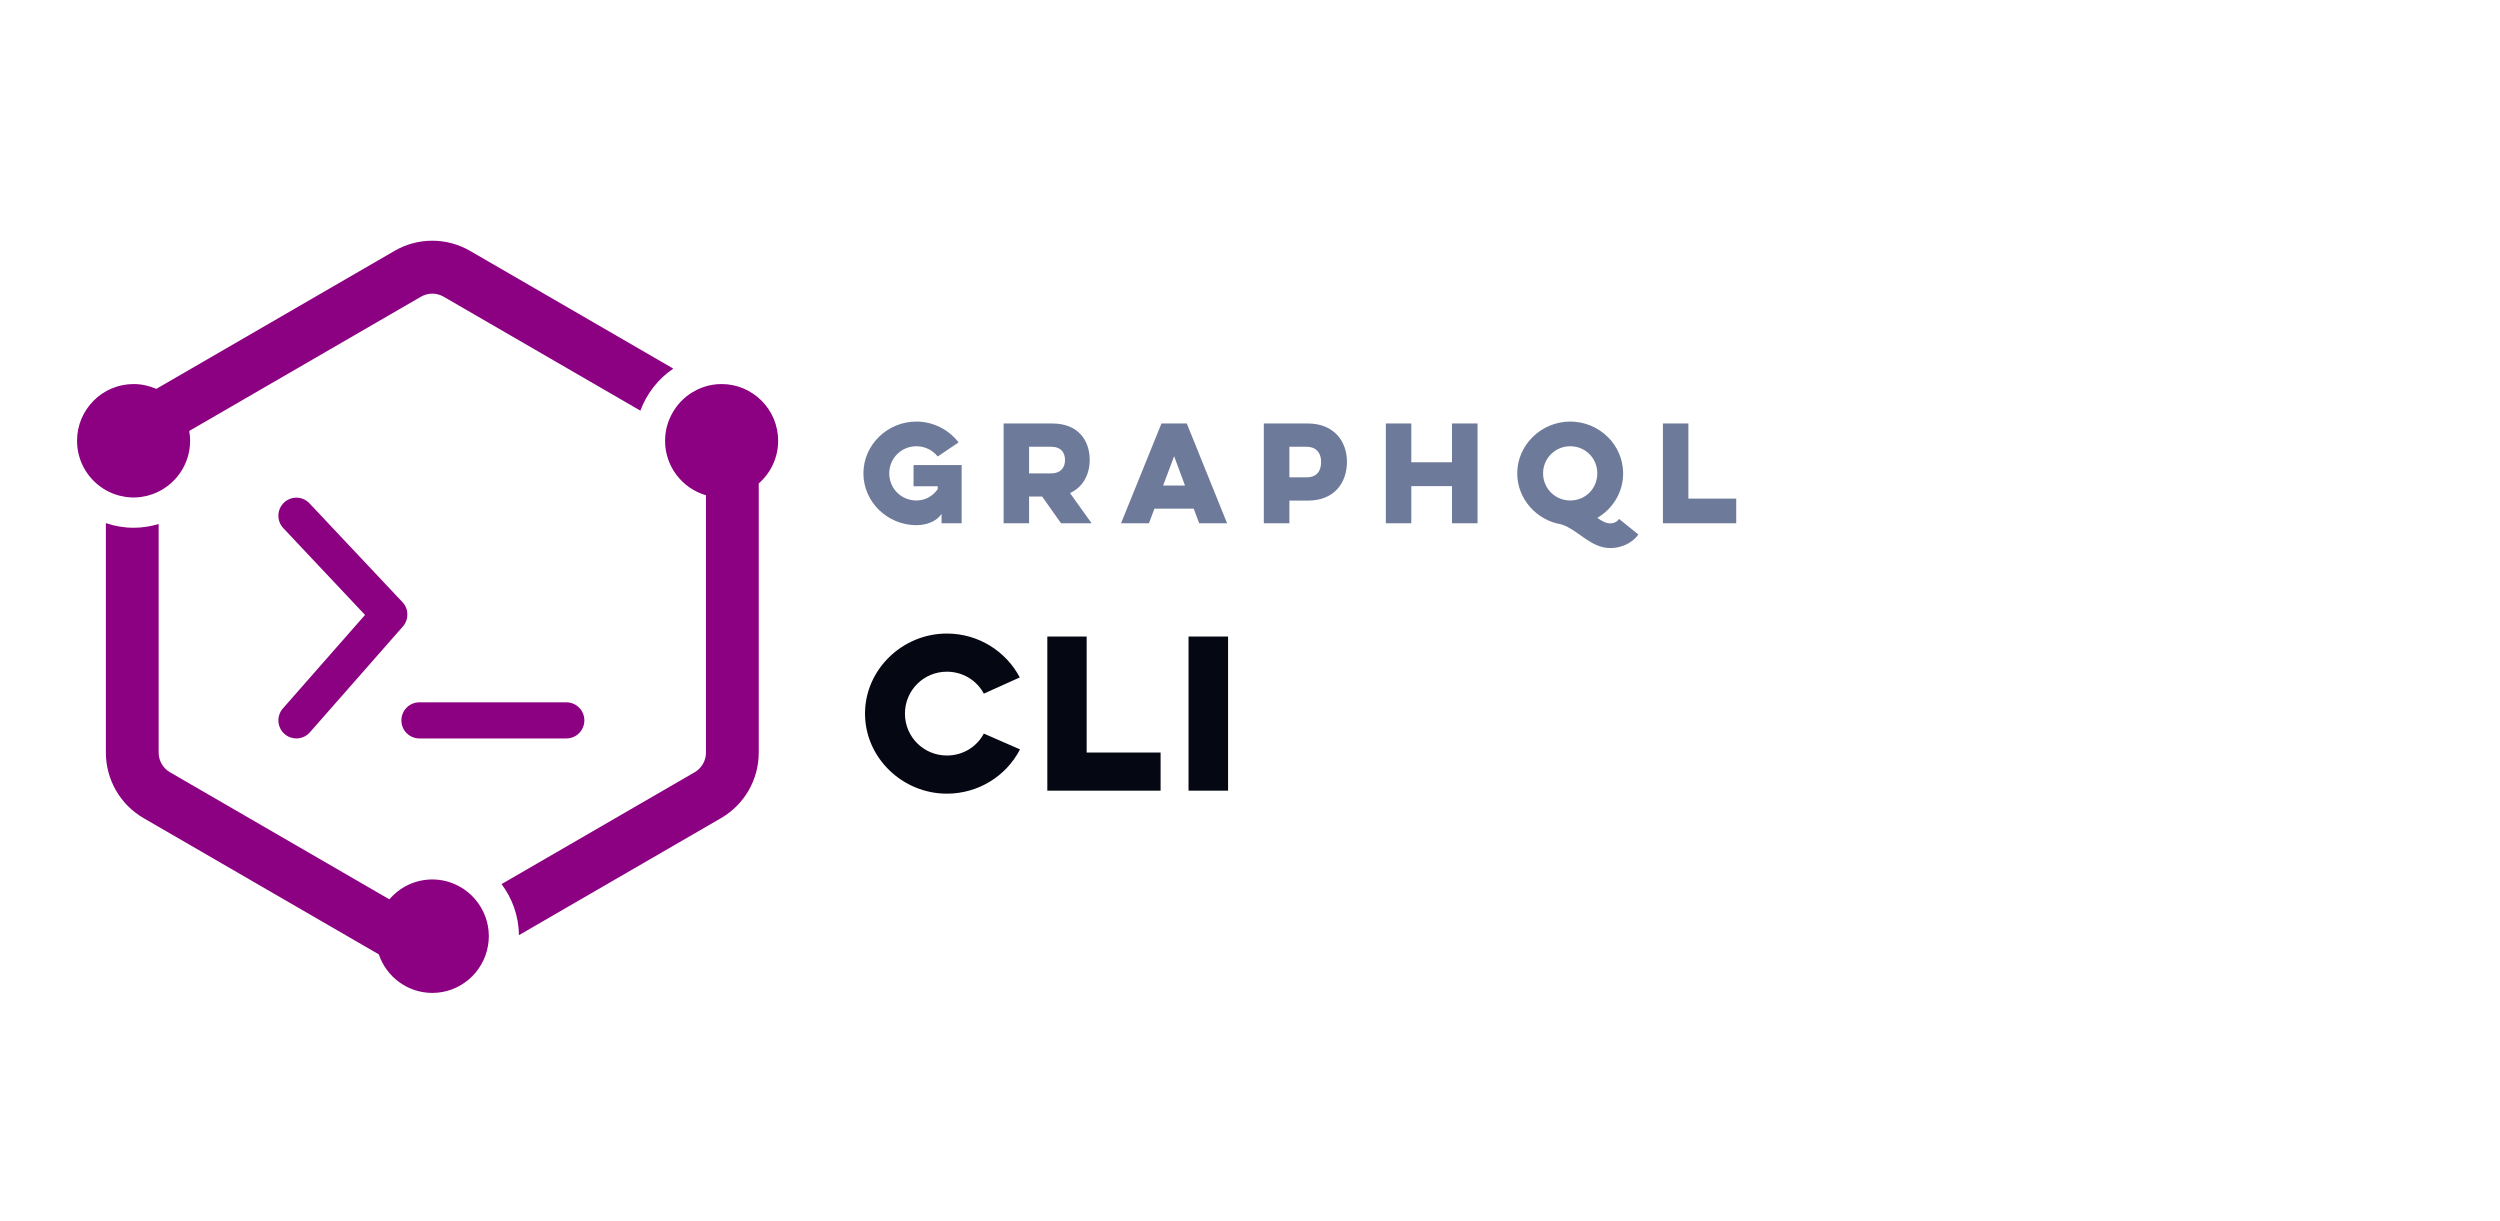
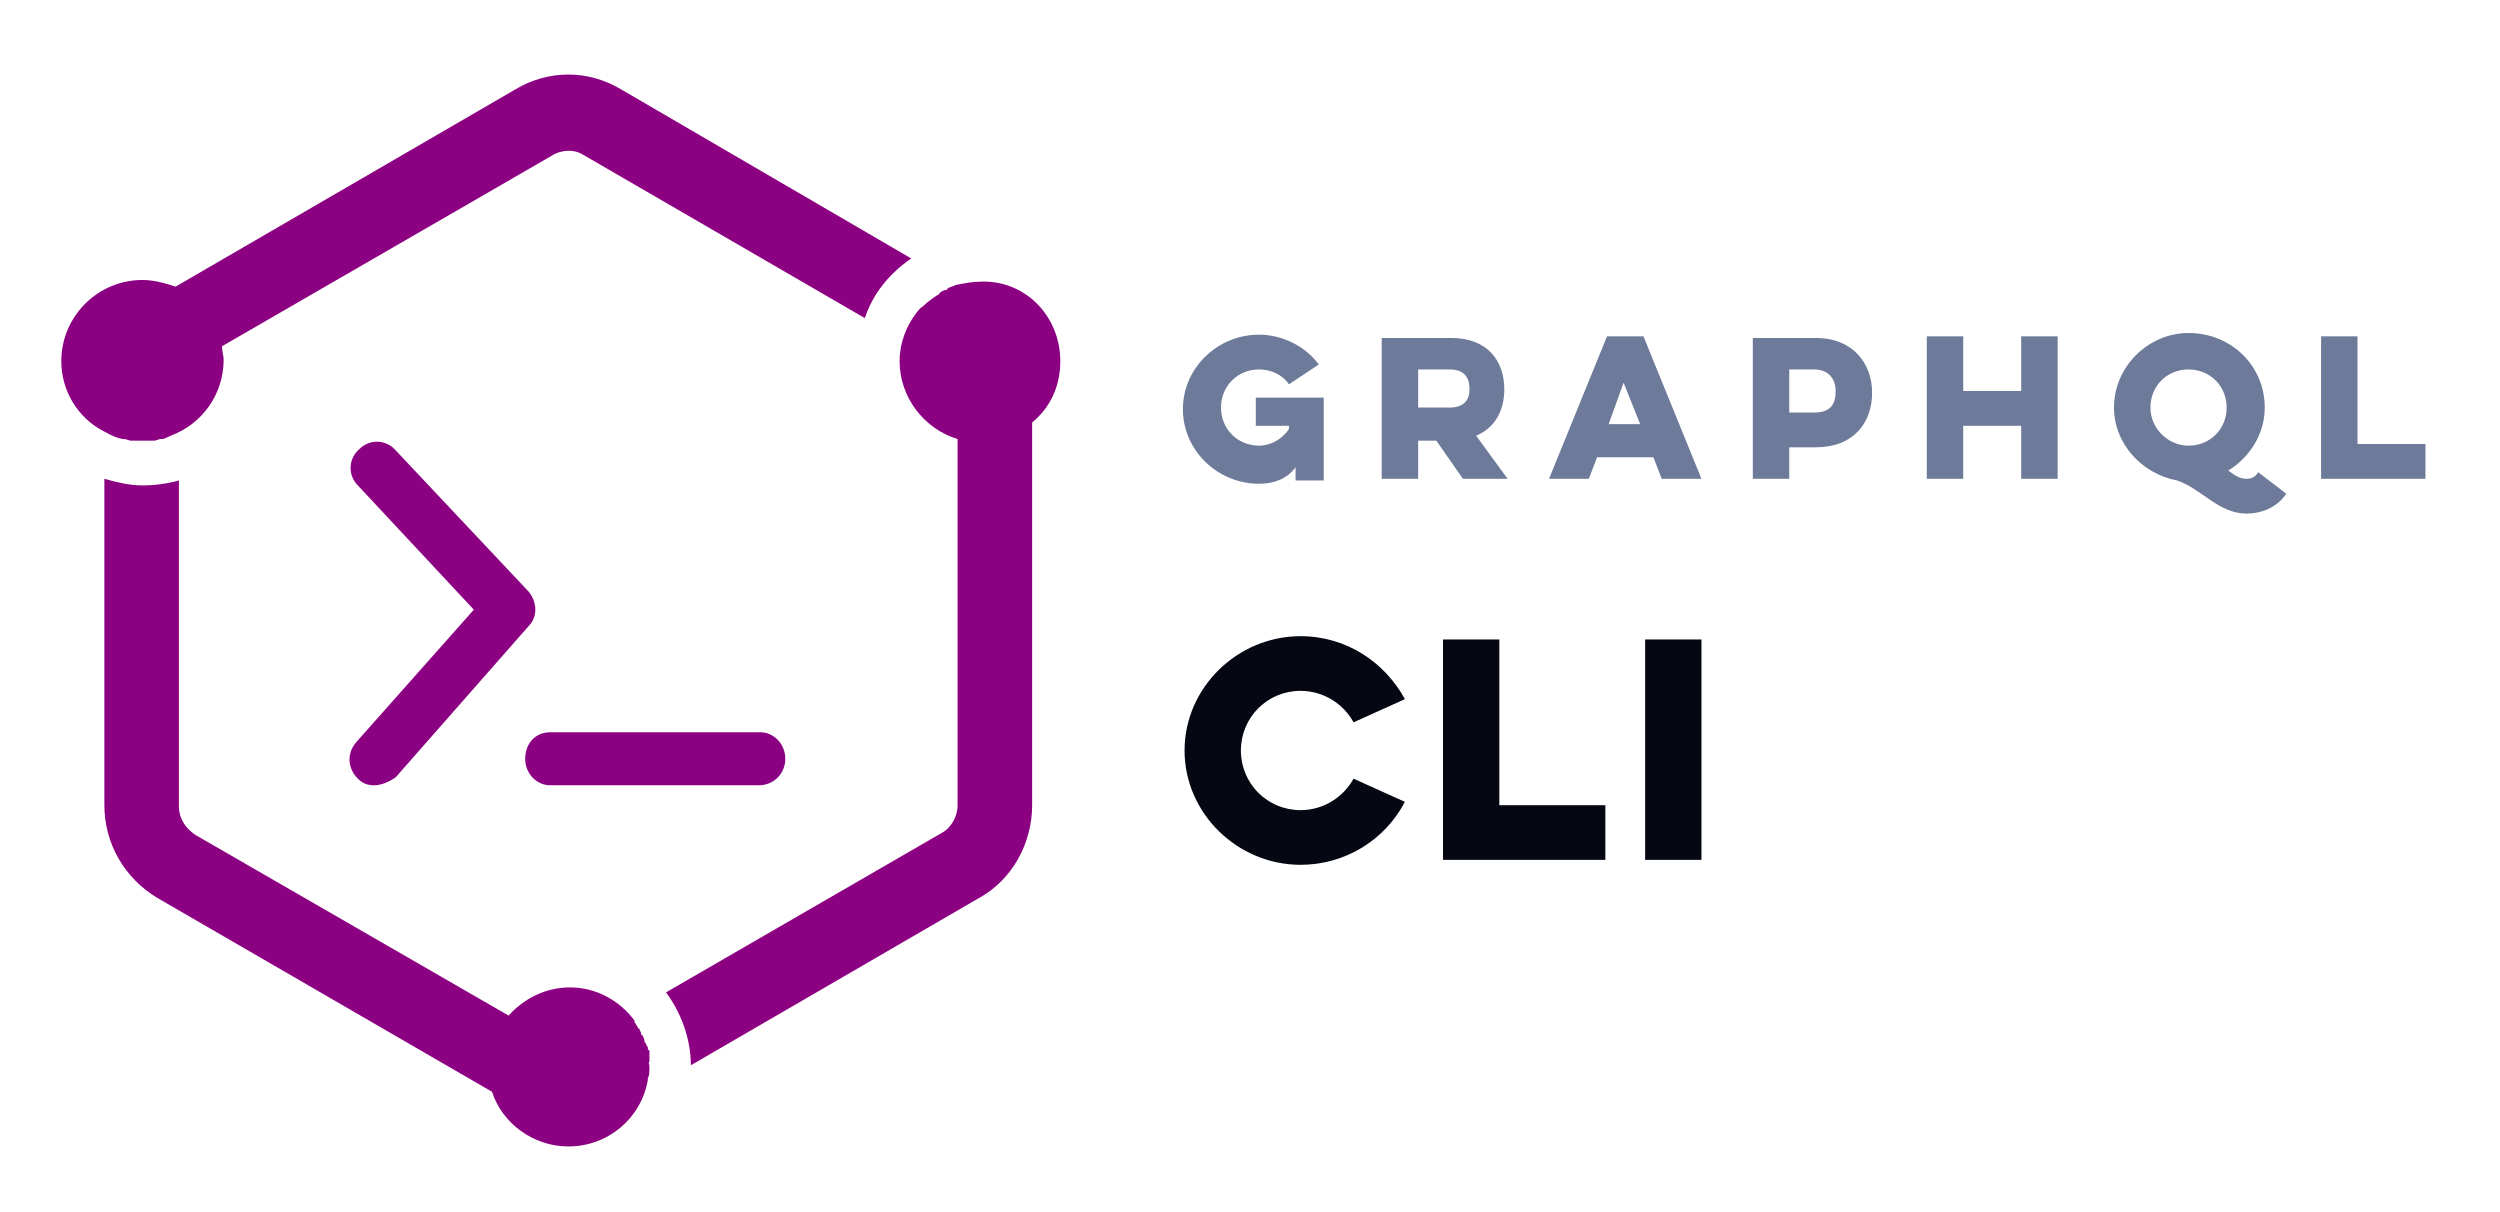
- <svg xmlns="http://www.w3.org/2000/svg" width="215px" height="105px" viewBox="0 0 215 105" version="1.1">
-   <g id="GraphQL-Tools/-CLI" stroke="none" stroke-width="1" fill="none" fill-rule="evenodd">
-     <g id="Libraries-Logos-/-CLI" transform="translate(6, 20)" fill="#8C0082">
-       <path d="M36.04,60.512 C36.04,60.767 36.015,61.015 35.977,61.26 C35.972,61.291 35.968,61.321 35.963,61.351 C35.566,63.643 33.574,65.391 31.178,65.391 C29.042,65.391 27.227,63.999 26.576,62.074 L6.346,50.357 C4.34,49.195 3.105,47.047 3.105,44.724 L3.105,24.988 C3.854,25.243 4.653,25.387 5.488,25.387 C6.237,25.387 6.96,25.273 7.643,25.066 L7.643,44.724 C7.643,45.419 8.015,46.065 8.616,46.413 L27.487,57.344 C28.38,56.299 29.701,55.634 31.178,55.634 C32.784,55.634 34.206,56.422 35.093,57.63 C35.108,57.652 35.125,57.673 35.141,57.695 C35.203,57.783 35.261,57.873 35.318,57.966 C35.34,58.002 35.361,58.036 35.383,58.073 C35.432,58.158 35.478,58.246 35.523,58.334 C35.547,58.382 35.569,58.429 35.591,58.478 C35.63,58.56 35.665,58.643 35.699,58.728 C35.723,58.788 35.744,58.849 35.766,58.91 C35.793,58.987 35.819,59.065 35.842,59.143 C35.865,59.219 35.881,59.294 35.9,59.369 C35.917,59.44 35.935,59.51 35.949,59.582 C35.968,59.677 35.98,59.772 35.993,59.868 C36,59.926 36.011,59.981 36.017,60.039 C36.031,60.195 36.04,60.352 36.04,60.512 L36.04,60.512 Z M60.92,17.907 C60.92,19.371 60.272,20.682 59.251,21.577 L59.251,44.724 C59.251,47.047 58.017,49.195 56.01,50.357 L38.629,60.424 C38.61,58.777 38.055,57.26 37.134,56.032 L53.741,46.413 C54.341,46.065 54.713,45.419 54.713,44.724 L54.713,22.592 C52.685,22.005 51.195,20.129 51.195,17.907 C51.195,16.825 51.553,15.828 52.149,15.019 C52.158,15.006 52.167,14.993 52.177,14.98 C52.289,14.831 52.41,14.686 52.539,14.55 L52.556,14.531 C52.823,14.253 53.121,14.008 53.446,13.799 C53.48,13.777 53.515,13.757 53.55,13.735 C53.679,13.658 53.811,13.585 53.946,13.519 C53.986,13.5 54.026,13.48 54.067,13.462 C54.236,13.385 54.411,13.313 54.591,13.258 C54.592,13.258 54.592,13.258 54.592,13.257 C55.055,13.109 55.546,13.029 56.058,13.029 C58.74,13.029 60.92,15.217 60.92,17.907 L60.92,17.907 Z M3.105,22.155 C1.627,21.317 0.625,19.728 0.625,17.907 C0.625,15.217 2.806,13.029 5.488,13.029 C6.183,13.029 6.843,13.179 7.442,13.443 L27.936,1.572 C28.938,0.991 30.059,0.701 31.177,0.701 C32.297,0.701 33.417,0.991 34.419,1.572 L51.902,11.7 C50.616,12.57 49.62,13.835 49.073,15.316 L32.15,5.515 C31.855,5.344 31.518,5.254 31.177,5.254 C30.837,5.254 30.501,5.344 30.205,5.515 L10.272,17.062 C10.321,17.337 10.35,17.618 10.35,17.907 C10.35,20.006 9.019,21.795 7.162,22.481 C7.148,22.487 7.133,22.493 7.119,22.497 C6.971,22.549 6.823,22.595 6.67,22.634 C6.639,22.642 6.609,22.651 6.578,22.657 C6.438,22.689 6.295,22.715 6.151,22.735 C6.112,22.741 6.073,22.748 6.033,22.753 C5.854,22.773 5.673,22.786 5.488,22.786 C5.29,22.786 5.095,22.77 4.902,22.747 C4.851,22.741 4.8,22.731 4.749,22.723 C4.601,22.701 4.456,22.672 4.312,22.636 C4.269,22.624 4.224,22.614 4.18,22.602 C3.801,22.494 3.44,22.345 3.105,22.155 L3.105,22.155 Z" id="Fill-2" />
-       <path d="M44.255,41.953 C44.255,41.096 43.562,40.4 42.707,40.4 L30.066,40.4 C29.212,40.4 28.519,41.096 28.519,41.953 C28.519,42.81 29.212,43.506 30.066,43.506 L42.707,43.506 C43.562,43.506 44.255,42.81 44.255,41.953 M19.488,43.506 C19.125,43.506 18.76,43.378 18.466,43.118 C17.824,42.551 17.763,41.569 18.328,40.926 L25.392,32.885 L18.364,25.419 C17.776,24.795 17.805,23.812 18.426,23.224 C19.049,22.636 20.027,22.662 20.614,23.287 L28.612,31.784 C29.162,32.367 29.177,33.274 28.648,33.876 L20.65,42.979 C20.344,43.328 19.918,43.506 19.488,43.506" id="Fill-1" />
+ <svg xmlns="http://www.w3.org/2000/svg" version="1.1" id="Warstwa_1" x="0px" y="0px" viewBox="0 0 150.9 73.1" style="enable-background:new 0 0 150.9 73.1;" xml:space="preserve">
+   <style type="text/css">
+ 	.st0{fill-rule:evenodd;clip-rule:evenodd;fill:#8C0082;}
+ 	.st1{fill:#050713;}
+ 	.st2{fill:#6D7A99;}
+ </style>
+   <g id="GraphQL-Tools_x2F_-CLI">
+     <g id="Libraries-Logos-_x2F_-CLI" transform="translate(6, 20)">
+       <path id="Fill-2" class="st0" d="M33.2,44.4c0,0.3,0,0.5-0.1,0.7c0,0,0,0.1,0,0.1c-0.4,2.3-2.4,4-4.8,4c-2.1,0-4-1.4-4.6-3.3    L3.5,34.2c-2-1.2-3.2-3.3-3.2-5.6V8.9C1,9.1,1.8,9.3,2.6,9.3c0.7,0,1.5-0.1,2.2-0.3v19.7c0,0.7,0.4,1.3,1,1.7l18.9,10.9    c0.9-1,2.2-1.7,3.7-1.7c1.6,0,3,0.8,3.9,2c0,0,0,0,0,0.1c0.1,0.1,0.1,0.2,0.2,0.3c0,0,0,0.1,0.1,0.1c0,0.1,0.1,0.2,0.1,0.3    c0,0,0,0.1,0.1,0.1c0,0.1,0.1,0.2,0.1,0.3c0,0.1,0,0.1,0.1,0.2c0,0.1,0.1,0.2,0.1,0.2c0,0.1,0,0.2,0.1,0.2c0,0.1,0,0.1,0,0.2    c0,0.1,0,0.2,0,0.3c0,0.1,0,0.1,0,0.2C33.1,44.1,33.2,44.2,33.2,44.4L33.2,44.4z M58,1.8c0,1.5-0.6,2.8-1.7,3.7v23.1    c0,2.3-1.2,4.5-3.2,5.6L35.7,44.3c0-1.6-0.6-3.2-1.5-4.4l16.6-9.6c0.6-0.3,1-1,1-1.7V6.5c-2-0.6-3.5-2.5-3.5-4.7    c0-1.1,0.4-2.1,1-2.9c0,0,0,0,0,0c0.1-0.1,0.2-0.3,0.4-0.4l0,0c0.3-0.3,0.6-0.5,0.9-0.7c0,0,0.1,0,0.1-0.1    c0.1-0.1,0.3-0.2,0.4-0.2c0,0,0.1,0,0.1-0.1c0.2-0.1,0.3-0.1,0.5-0.2c0,0,0,0,0,0c0.5-0.1,1-0.2,1.5-0.2C55.9-3.1,58-0.9,58,1.8    L58,1.8z M0.2,6c-1.5-0.8-2.5-2.4-2.5-4.2c0-2.7,2.2-4.9,4.9-4.9c0.7,0,1.4,0.2,2,0.4l20.5-11.9c1-0.6,2.1-0.9,3.2-0.9    c1.1,0,2.2,0.3,3.2,0.9L49-4.4c-1.3,0.9-2.3,2.1-2.8,3.6l-16.9-9.8c-0.3-0.2-0.6-0.3-1-0.3c-0.3,0-0.7,0.1-1,0.3L7.4,0.9    c0,0.3,0.1,0.6,0.1,0.8c0,2.1-1.3,3.9-3.2,4.6c0,0,0,0,0,0C4.1,6.4,3.9,6.5,3.8,6.5c0,0-0.1,0-0.1,0c-0.1,0-0.3,0.1-0.4,0.1    c0,0-0.1,0-0.1,0c-0.2,0-0.4,0-0.5,0c-0.2,0-0.4,0-0.6,0c-0.1,0-0.1,0-0.2,0c-0.1,0-0.3-0.1-0.4-0.1c0,0-0.1,0-0.1,0    C0.9,6.4,0.6,6.2,0.2,6L0.2,6z" />
+       <path id="Fill-1" class="st0" d="M41.4,25.8c0-0.9-0.7-1.6-1.5-1.6H27.2c-0.9,0-1.5,0.7-1.5,1.6c0,0.9,0.7,1.6,1.5,1.6h12.6    C40.7,27.4,41.4,26.7,41.4,25.8 M16.6,27.4c-0.4,0-0.7-0.1-1-0.4c-0.6-0.6-0.7-1.5-0.1-2.2l7.1-8l-7-7.5c-0.6-0.6-0.6-1.6,0.1-2.2    c0.6-0.6,1.6-0.6,2.2,0.1l8,8.5c0.5,0.6,0.6,1.5,0,2.1l-8,9.1C17.5,27.2,17,27.4,16.6,27.4" />
    </g>
-     <path d="M84.608,63.087 C84.013,64.209 82.84,64.974 81.429,64.974 C79.44,64.974 77.825,63.376 77.825,61.37 C77.825,59.364 79.44,57.766 81.429,57.766 C82.823,57.766 84.013,58.531 84.608,59.653 L87.702,58.259 C86.529,56.032 84.166,54.485 81.429,54.485 C77.604,54.485 74.391,57.579 74.391,61.37 C74.391,65.161 77.604,68.255 81.429,68.255 C84.166,68.255 86.563,66.708 87.719,64.447 L84.608,63.087 Z M90.07,68 L99.811,68 L99.811,64.719 L93.453,64.719 L93.453,54.74 L90.07,54.74 L90.07,68 Z M102.214,54.74 L105.614,54.74 L105.614,68 L102.214,68 L102.214,54.74 Z" id="CLI" fill="#050713" fill-rule="nonzero" />
-     <path d="M78.565,41.821 L80.644,41.821 L80.644,42.063 C80.237,42.657 79.577,43.042 78.807,43.042 C77.509,43.042 76.475,42.008 76.475,40.71 C76.475,39.412 77.509,38.378 78.807,38.378 C79.555,38.378 80.215,38.719 80.644,39.258 L82.437,38.048 C81.612,36.97 80.281,36.255 78.807,36.255 C76.321,36.255 74.253,38.257 74.253,40.71 C74.253,43.163 76.321,45.165 78.807,45.165 C79.687,45.165 80.556,44.835 80.974,44.197 L80.974,45 L82.701,45 L82.701,39.995 L78.565,39.995 L78.565,41.821 Z M86.311,36.42 L86.311,45 L88.5,45 L88.5,42.701 L89.622,42.701 L91.25,45 L93.879,45 L92.02,42.404 C93.175,41.876 93.714,40.754 93.714,39.555 C93.714,37.85 92.702,36.42 90.502,36.42 L86.311,36.42 Z M90.381,38.422 C91.261,38.422 91.591,38.917 91.591,39.577 C91.591,40.171 91.261,40.71 90.381,40.71 L88.5,40.71 L88.5,38.422 L90.381,38.422 Z M99.886,36.42 L96.41,45 L98.808,45 L99.281,43.746 L102.658,43.746 L103.131,45 L105.529,45 L102.064,36.42 L99.886,36.42 Z M101.91,41.755 L100.029,41.755 L100.975,39.236 L101.91,41.755 Z M108.688,45 L110.888,45 L110.888,43.053 L112.472,43.053 C114.749,43.053 115.838,41.524 115.838,39.709 C115.838,37.982 114.749,36.42 112.472,36.42 L108.688,36.42 L108.688,45 Z M112.351,38.422 C113.275,38.422 113.616,39.038 113.616,39.72 C113.616,40.479 113.275,41.051 112.351,41.051 L110.888,41.051 L110.888,38.422 L112.351,38.422 Z M124.87,36.42 L124.87,39.753 L121.372,39.753 L121.372,36.42 L119.183,36.42 L119.183,45 L121.372,45 L121.372,41.81 L124.87,41.81 L124.87,45 L127.07,45 L127.07,36.42 L124.87,36.42 Z M130.482,40.71 C130.482,42.91 132.154,44.758 134.288,45.099 C135.773,45.594 136.774,47.134 138.501,47.134 C139.282,47.134 140.283,46.815 140.899,45.968 L139.238,44.626 C139.007,44.978 138.611,45.011 138.49,45.011 C138.116,45.011 137.764,44.813 137.368,44.538 C138.699,43.757 139.59,42.338 139.59,40.71 C139.59,38.257 137.544,36.255 135.036,36.255 C132.561,36.255 130.482,38.257 130.482,40.71 Z M132.704,40.71 C132.704,39.412 133.749,38.378 135.036,38.378 C136.356,38.378 137.368,39.412 137.368,40.71 C137.368,42.008 136.356,43.042 135.036,43.042 C133.749,43.042 132.704,42.008 132.704,40.71 Z M143.012,45 L143.012,36.42 L145.201,36.42 L145.201,42.877 L149.315,42.877 L149.315,45 L143.012,45 Z" id="GraphQL" fill="#6D7A99" fill-rule="nonzero" />
+     <path id="CLI" class="st1" d="M81.7,47c-0.6,1.1-1.8,1.9-3.2,1.9c-2,0-3.6-1.6-3.6-3.6s1.6-3.6,3.6-3.6c1.4,0,2.6,0.8,3.2,1.9   l3.1-1.4c-1.2-2.2-3.5-3.8-6.3-3.8c-3.8,0-7,3.1-7,6.9c0,3.8,3.2,6.9,7,6.9c2.7,0,5.1-1.5,6.3-3.8L81.7,47z M87.2,51.9h9.7v-3.3   h-6.4v-10h-3.4V51.9z M99.3,38.6h3.4v13.3h-3.4V38.6z" />
+     <path id="GraphQL" class="st2" d="M75.7,25.7h2.1v0.2c-0.4,0.6-1.1,1-1.8,1c-1.3,0-2.3-1-2.3-2.3s1-2.3,2.3-2.3   c0.7,0,1.4,0.3,1.8,0.9l1.8-1.2c-0.8-1.1-2.2-1.8-3.6-1.8c-2.5,0-4.6,2-4.6,4.5s2.1,4.5,4.6,4.5c0.9,0,1.7-0.3,2.2-1v0.8h1.7v-5   h-4.1V25.7z M83.4,20.3v8.6h2.2v-2.3h1.1l1.6,2.3H91l-1.9-2.6c1.2-0.5,1.7-1.6,1.7-2.8c0-1.7-1-3.1-3.2-3.1H83.4z M87.5,22.3   c0.9,0,1.2,0.5,1.2,1.2c0,0.6-0.3,1.1-1.2,1.1h-1.9v-2.3H87.5z M97,20.3l-3.5,8.6h2.4l0.5-1.3h3.4l0.5,1.3h2.4l-3.5-8.6H97z    M99,25.6h-1.9l0.9-2.5L99,25.6z M105.8,28.9h2.2v-1.9h1.6c2.3,0,3.4-1.5,3.4-3.3c0-1.7-1.1-3.3-3.4-3.3h-3.8V28.9z M109.5,22.3   c0.9,0,1.3,0.6,1.3,1.3c0,0.8-0.3,1.3-1.3,1.3H108v-2.6H109.5z M122,20.3v3.3h-3.5v-3.3h-2.2v8.6h2.2v-3.2h3.5v3.2h2.2v-8.6H122z    M127.6,24.6c0,2.2,1.7,4,3.8,4.4c1.5,0.5,2.5,2,4.2,2c0.8,0,1.8-0.3,2.4-1.2l-1.7-1.3c-0.2,0.4-0.6,0.4-0.7,0.4   c-0.4,0-0.7-0.2-1.1-0.5c1.3-0.8,2.2-2.2,2.2-3.8c0-2.5-2-4.5-4.6-4.5C129.7,20.1,127.6,22.1,127.6,24.6z M129.8,24.6   c0-1.3,1-2.3,2.3-2.3c1.3,0,2.3,1,2.3,2.3s-1,2.3-2.3,2.3C130.9,26.9,129.8,25.9,129.8,24.6z M140.1,28.9v-8.6h2.2v6.5h4.1v2.1   H140.1z" />
  </g>
</svg>
